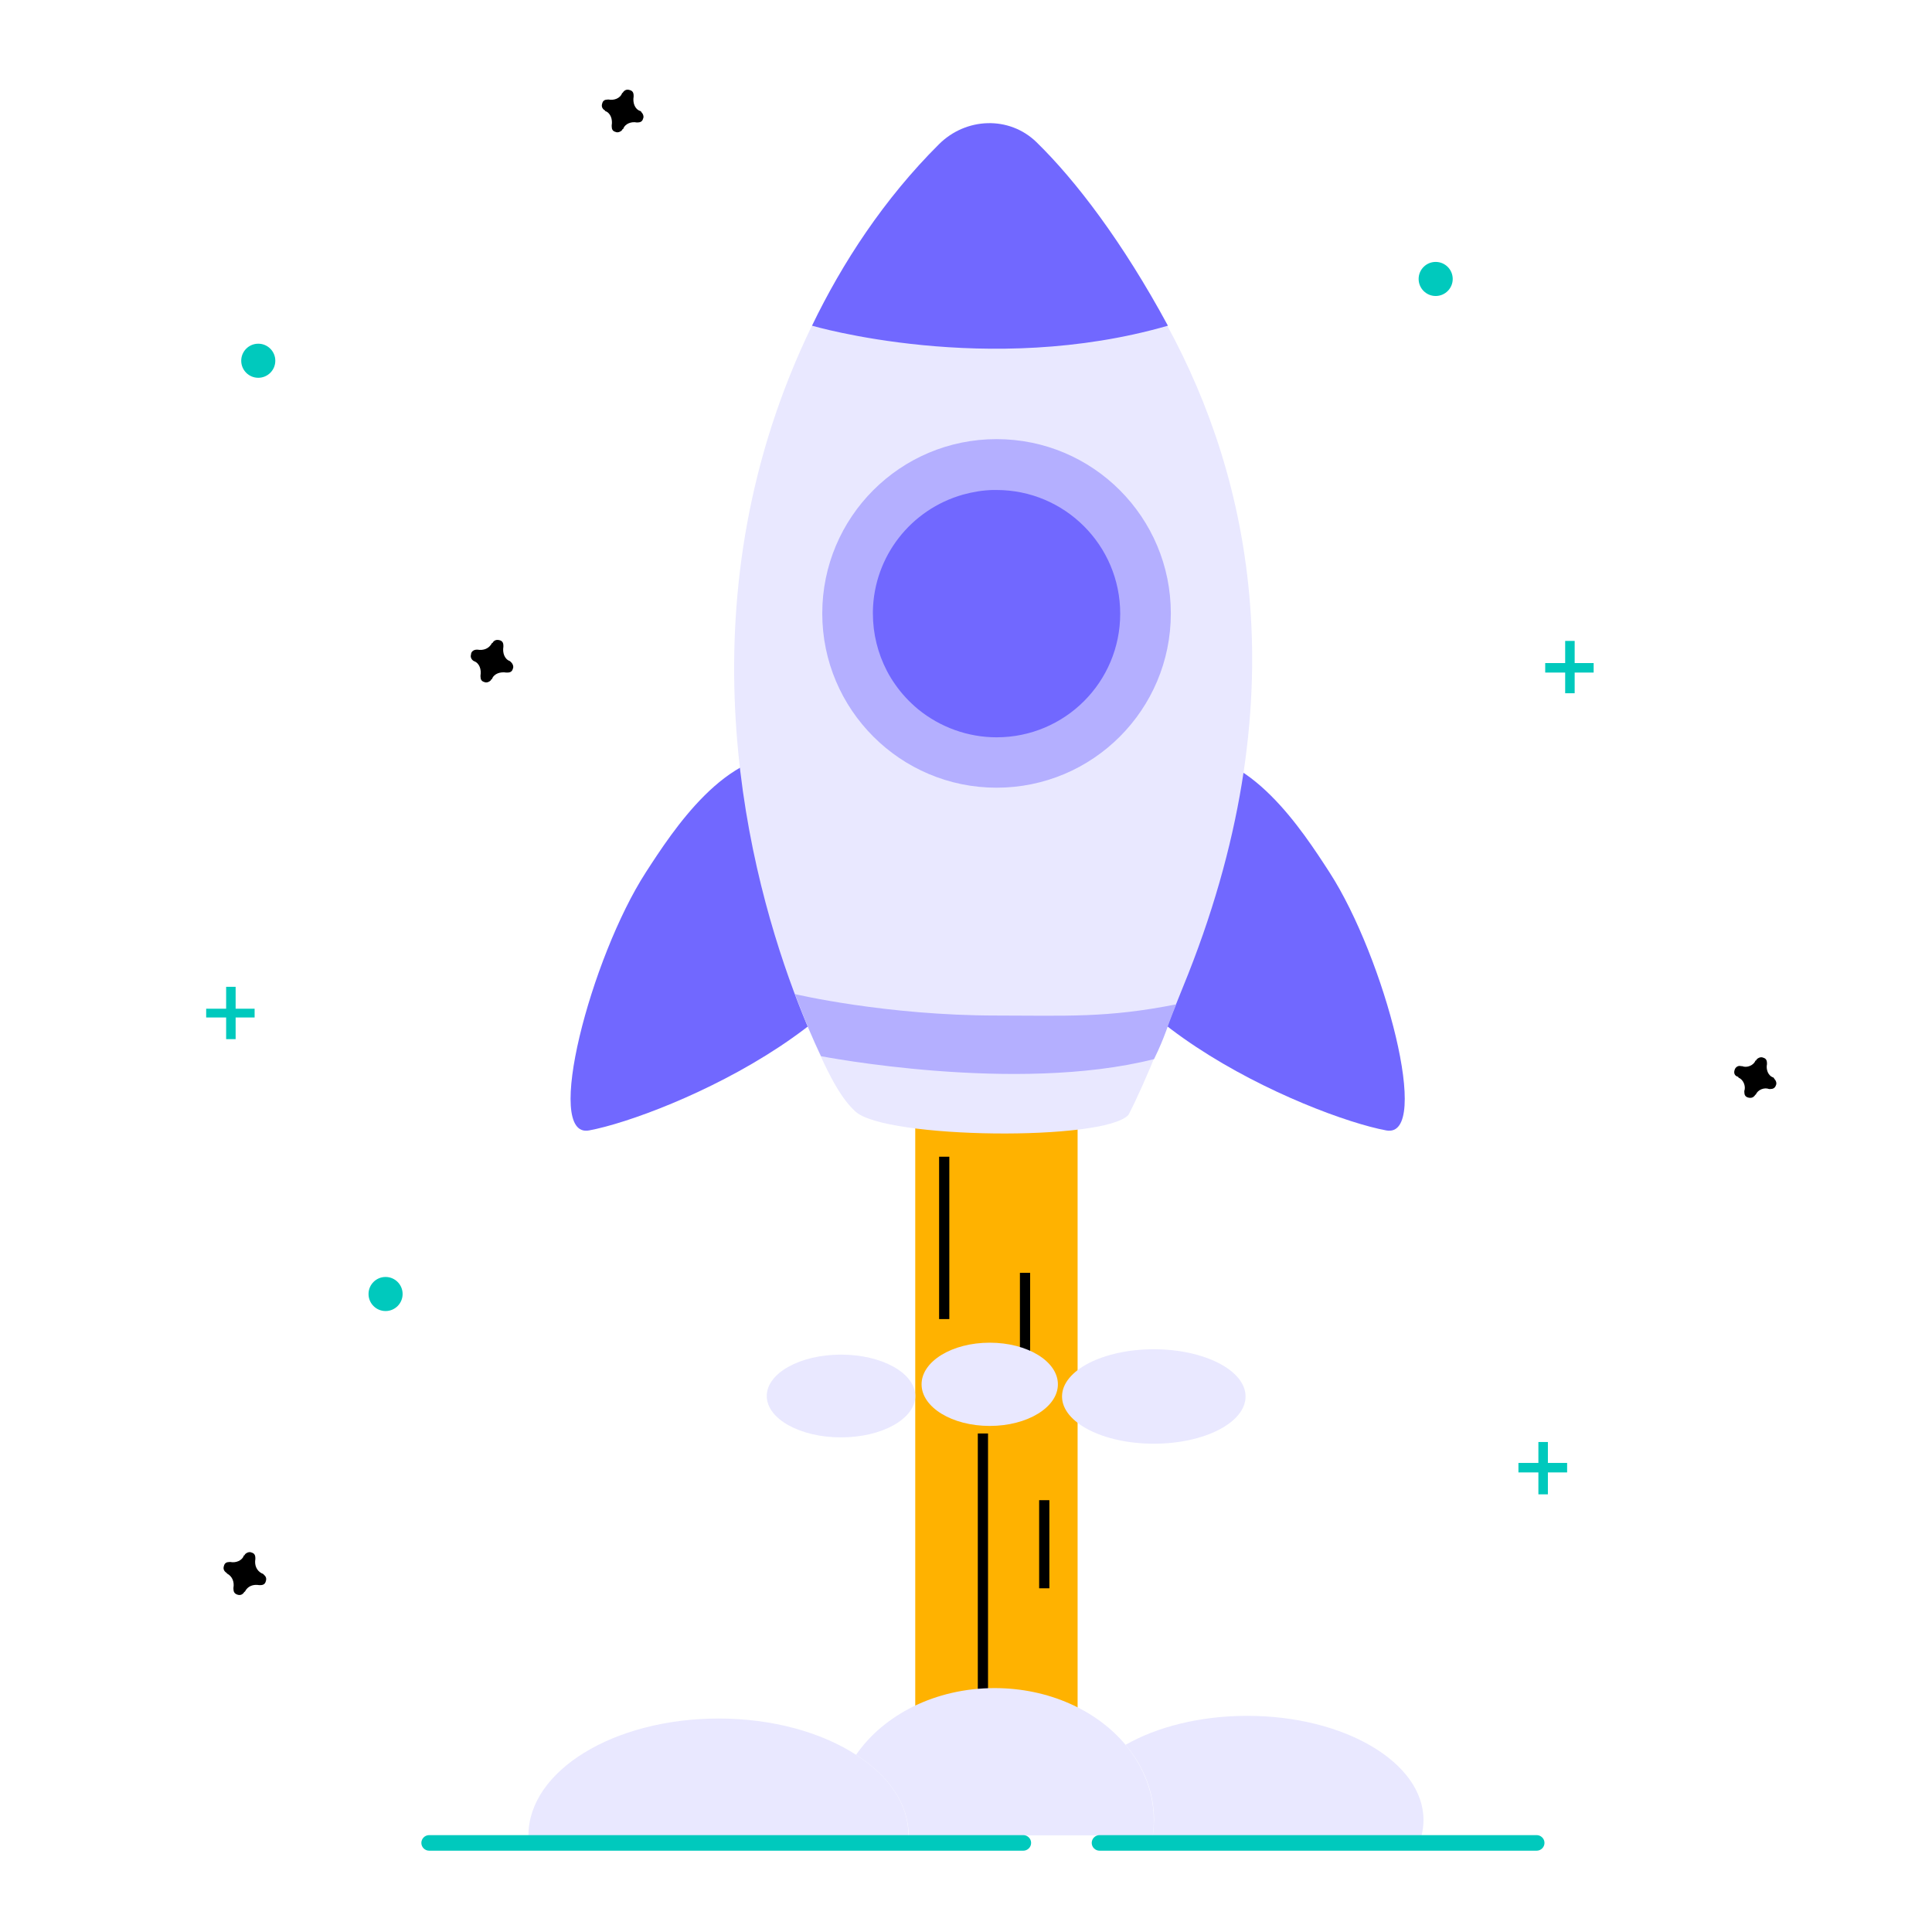
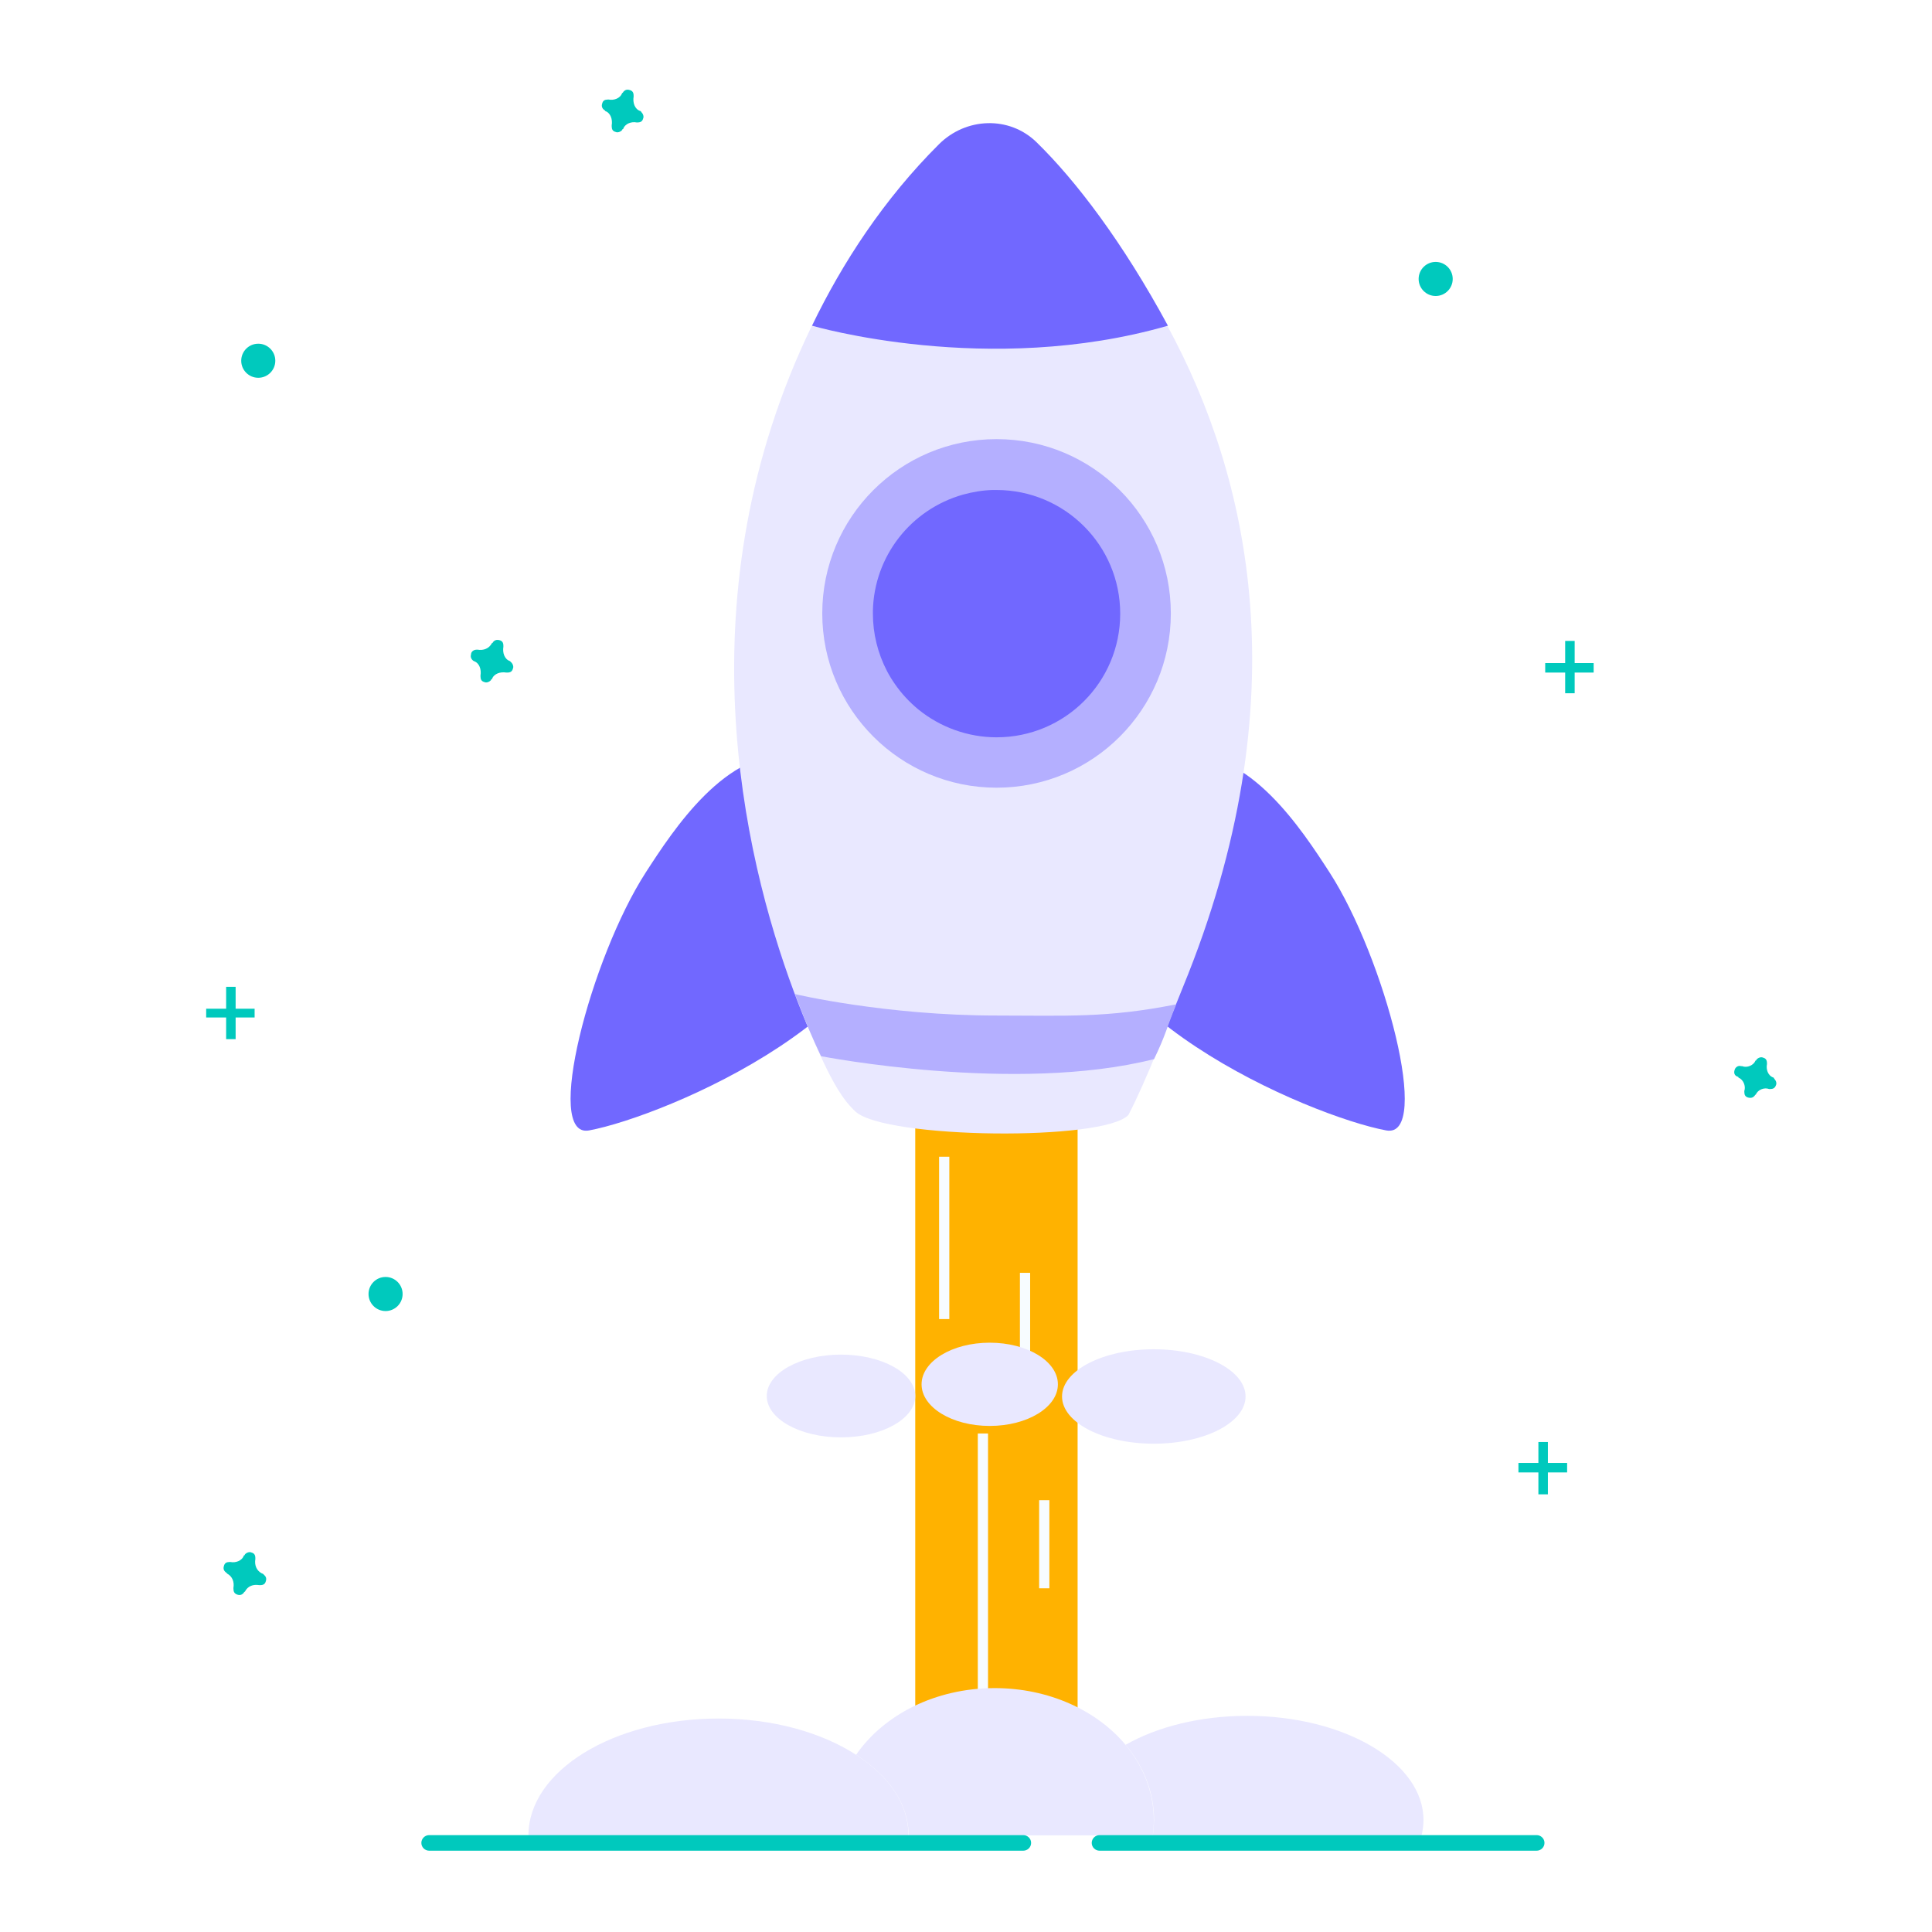
- <svg xmlns="http://www.w3.org/2000/svg" viewBox="0 0 793.7 793.7">
-   <style>@keyframes vibrating{0%{transform:translate(0)}10%,50%,80%{transform:translate(-3px,-3px)}20%,60%,90%{transform:translate(3px,-3px)}30%,70%{transform:translate(-3px,3px)}40%{transform:translate(3px,3px)}}@keyframes slide{0%{transform:translateY(-100px);opacity:0}50%{opacity:.6}}@keyframes pulsate-fwd{0%{transform:translateX(0);transform-origin:bottom center;transform:scale(.9)}50%{transform:translateX(-10px) scale(1.15)}}@keyframes shake-horizontal{0%{transform:translateX(0)}10%,30%,50%,70%{transform:translateX(-15px)}20%,40%,60%{transform:translateX(15px)}80%{transform:translateX(10px)}90%{transform:translateX(-10px)}}@keyframes ping{0%{transform-origin:top center;transform:scale(.2);opacity:.85}50%{opacity:.45}80%{transform:scale(1.4);opacity:0}}@keyframes blinking{0%{opacity:1}50%{opacity:.1}}.base-color{fill:#b4afff}.base-color-low{fill:#e9e8ff}.base-color-high{fill:#7168ff}.accent-color-high{fill:#00c9bd}.white{fill:#f7fcff}.warning{fill:#ffb200}.vibrating{animation:vibrating 2s linear infinite both}.slide{animation:slide 1s ease-in-out infinite}.pulsate-fwd{animation:pulsate-fwd 1s ease-in-out infinite both}.shake-horizontal{animation:shake-horizontal 5s cubic-bezier(.455,.03,.515,.955) infinite both}.ping{animation:ping 2s ease-out infinite both}.blinking{animation:blinking infinite both}.blinking-short{animation-duration:1s}.blinking-long{animation-delay:1s;animation-duration:2s}</style>
+ <svg xmlns="http://www.w3.org/2000/svg" version="1.1" viewBox="0 0 793.7 793.7">
+   <style>
+         .base-color { fill: #b4afff; } .base-color-low { fill: #e9e8ff; } .base-color-high { fill: #7168ff; } .accent-color { fill: #9bebd0; } .accent-color-high { fill: #00c9bd; } .accent-color-low { fill: #e1f9ef; } .white { fill: #f7fcff; } .grey { fill: #deebf4; } .black { fill: #1D3344; } .warning { fill: #ffb200; } .vibrating { animation: vibrating 2s linear infinite both; } @keyframes vibrating { 0% { transform: translate(0); } 10% { transform: translate(-3px, -3px); } 20% { transform: translate(3px, -3px); } 30% { transform: translate(-3px, 3px); } 40% { transform: translate(3px, 3px); } 50% { transform: translate(-3px, -3px); } 60% { transform: translate(3px, -3px); } 70% { transform: translate(-3px, 3px); } 80% { transform: translate(-3px, -3px); } 90% { transform: translate(3px, -3px); } 100% { transform: translate(0); } } .slide { animation: slide 1s ease-in-out infinite; } @keyframes slide { 0% { transform: translateY(-100px); opacity: 0; } 50% { opacity: 0.6; } 100% { transform: translateY(100px); opacity: 0; } } .pulsate-fwd { animation: pulsate-fwd 1s ease-in-out infinite both; } @keyframes pulsate-fwd { 0%, 100% { transform: translateX(0); transform-origin: bottom center; } 0% { transform: scale(0.9); } 50% { transform: translateX(-10px) scale(1.15); } 100% { transform: scale(0.9); } } .shake-horizontal { animation: shake-horizontal 5s cubic-bezier(0.455, 0.030, 0.515, 0.955) infinite both; } @keyframes shake-horizontal { 0%, 100% { transform: translateX(0); } 10%, 30%, 50%, 70% { transform: translateX(-15px); } 20%, 40%, 60% { transform: translateX(15px); } 80% { transform: translateX(10px); } 90% { transform: translateX(-10px); } } .ping { animation: ping 2s ease-out infinite both; } @keyframes ping { 0%, 100% { transform-origin: top center; } 0% { transform: scale(0.2); opacity: 0.85; } 50% { opacity: 0.45; } 80%, 100% { transform: scale(1.4); opacity: 0; } } .blinking { animation: blinking infinite both; } .blinking-short { animation-duration: 1s; } .blinking-long { animation-delay: 1s; animation-duration: 2s; } @keyframes blinking { 0% { opacity: 1; } 50% { opacity: 0.1; } 100% { opacity: 1; } }
+     </style>
  <g id="shuttle_body" class="vibrating">
    <g id="fire">
      <path id="base" d="M376 107.4h66.7v610.4H376z" class="warning" />
-       <path d="M385.8 475.2h4.2v66.7h-4.2zm33.2-85.3h4.2v66.7H419zm0 133h4.2v36.2H419zm7.9 93.4h4.2v36.2h-4.2zm-25.2-27.4h4.2v128.9h-4.2zm-15.9-474.6h4.2V181h-4.2zm33.2 47.6h4.2v36.2H419zm7.9 93.5h4.2v36.2h-4.2zm-33.8 145.5h4.2v36.2h-4.2zm8.6-172.9h4.2v128.9h-4.2z" id="lines" />
+       <g id="lines" class="white slide">
+         <path d="M385.8 475.2h4.2v66.7h-4.2zM419 389.9h4.2v66.7H419zM419 522.9h4.2v36.2H419z" />
+         <path d="M426.9 616.3h4.2v36.2h-4.2z" />
+         <path d="M401.7 588.9h4.2v128.9h-4.2zM385.8 114.3h4.2V181h-4.2zM419 161.9h4.2v36.2H419z" />
+         <path d="M426.9 255.4h4.2v36.2h-4.2z" />
+         <path d="M393.1 400.9h4.2v36.2h-4.2z" />
+         <path d="M401.7 228h4.2v128.9h-4.2z" />
+       </g>
      <g id="fire_smoke" class="base-color-low ping">
        <ellipse cx="345.5" cy="573.5" rx="30.5" ry="17" />
        <ellipse cx="406.6" cy="568.7" rx="28" ry="17.1" />
        <ellipse cx="474" cy="573.7" rx="37.7" ry="19.4" />
      </g>
    </g>
-     <path id="wings" d="M485.4 310.2c27.7-2.9 49.6 30.9 60.8 48.2 22.6 35 42.2 109.5 23.3 106-31.2-5.8-134.8-49.5-126.5-108.3 2.9-21.2 21.5-43.7 42.4-45.9zm-159.3 0c-27.7-2.9-49.6 30.9-60.8 48.2-22.6 35-42.2 109.5-23.3 106 31.2-5.8 134.8-49.5 126.5-108.3-2.9-21.2-21.5-43.7-42.4-45.9z" class="base-color-high" />
+     <path id="wings" d="M485.4 310.2c27.7-2.9 49.6 30.9 60.8 48.2 22.6 35 42.2 109.5 23.3 106-31.2-5.8-134.8-49.5-126.5-108.3 2.9-21.2 21.5-43.7 42.4-45.9zM326.1 310.2c-27.7-2.9-49.6 30.9-60.8 48.2-22.6 35-42.2 109.5-23.3 106 31.2-5.8 134.8-49.5 126.5-108.3-2.9-21.2-21.5-43.7-42.4-45.9z" class="base-color-high" />
    <path d="M485.9 405.7c-5.6 13.7-14.8 37.9-22.3 52.3-9.8 10.9-99.7 9.9-112.1-1.3-5.6-5.1-9.6-12.9-12.9-19.7-3.3-7-7.8-17.1-12.5-29.7-20.9-56.2-45.9-163.3 7.4-273.4 12.6-26.2 32.3-49.5 53-73.6 8.3-9.6 27.7-10.6 37-1.8 16.3 15.5 36.7 39.5 56.1 75.4 33.6 61.8 54.9 153.4 6.3 271.8z" class="base-color-low" />
    <g id="porthole">
      <path d="M409.4 180.4c-39.6 0-71.6 32.1-71.6 71.6s32.1 71.6 71.6 71.6c39.6 0 71.6-32.1 71.6-71.6s-32-71.6-71.6-71.6" class="base-color" />
      <path d="M409.4 201.3h-1.6c-4.1.1-8.2.8-12.2 1.9-21.5 6.1-36.5 25.4-37 47.7v1.2c0 8.2 2 16.3 5.8 23.6 1 1.9 2.1 3.7 3.3 5.4 2.7 3.9 5.9 7.3 9.5 10.3 9.1 7.4 20.5 11.5 32.2 11.5 28.1 0 50.8-22.7 50.8-50.8 0-28.1-22.8-50.8-50.8-50.8" class="base-color-high" />
    </g>
    <path d="M479.8 133.8c-73.8 21.3-146.2 0-146.2 0 12.4-25.8 29.6-52.1 52.1-74.5 11.1-11.1 28.9-11.8 40.1-.9 16.1 15.7 35.4 41 54 75.4z" class="base-color-high" />
    <path d="M409.4 417.2c-45.6 0-82.8-8.8-82.8-8.8 4.1 11 7.5 18.8 10.7 25.5 0 0 80 15.6 136.8 1.2 4.7-9.6 5.3-13.2 9.1-22.5-28.6 5.7-45.6 4.6-73.8 4.6z" class="base-color" />
  </g>
  <g id="smoke_bottom" class="base-color-low pulsate-fwd">
    <path d="M351.7 720.9c-14.2-9.2-34.3-14.9-56.5-14.9-43.1 0-78.1 21.5-78.1 48h156.1c.1-12.8-8.1-24.5-21.5-33.1zM473.6 754H584c.5-2 .8-4.1.8-6.3 0-23.6-32.4-42.8-72.4-42.8-19.4 0-37 4.5-50 11.9 7.4 8.8 11.7 19.4 11.7 30.9-.1 2.2-.2 4.3-.5 6.3z" />
    <path d="M462.4 716.8c-11.8-14.1-31.5-23.3-53.8-23.3-24.4 0-45.6 11-56.9 27.4 13.4 8.6 21.6 20.3 21.6 33.1h100.3c.3-2.1.4-4.1.4-6.3 0-11.4-4.3-22.1-11.6-30.9z" />
  </g>
-   <path id="ground" d="M420.4 760.3H176.3c-1.7 0-3.2-1.4-3.2-3.2 0-1.7 1.4-3.2 3.2-3.2h244.1c1.7 0 3.2 1.4 3.2 3.2 0 1.8-1.5 3.2-3.2 3.2zm210.9 0H451.7c-1.7 0-3.2-1.4-3.2-3.2 0-1.7 1.4-3.2 3.2-3.2h179.6c1.7 0 3.2 1.4 3.2 3.2 0 1.8-1.5 3.2-3.2 3.2z" class="accent-color-high shake-horizontal" />
+   <path id="ground" d="M420.4 760.3H176.3c-1.7 0-3.2-1.4-3.2-3.2 0-1.7 1.4-3.2 3.2-3.2h244.1c1.7 0 3.2 1.4 3.2 3.2 0 1.8-1.5 3.2-3.2 3.2zM631.3 760.3H451.7c-1.7 0-3.2-1.4-3.2-3.2 0-1.7 1.4-3.2 3.2-3.2h179.6c1.7 0 3.2 1.4 3.2 3.2 0 1.8-1.5 3.2-3.2 3.2z" class="accent-color-high shake-horizontal" />
  <g id="cross_stars" class="accent-color-high">
    <path d="M92.9 405.4h3.9v21.5h-3.9z" />
-     <path d="M104.6 414.4v3.6H84.7v-3.6zM643 263.3h3.9v21.5H643z" />
-     <path d="M654.7 272.4v3.9h-19.9v-3.9zm-22.7 320h3.9v21.5H632z" />
+     <path d="M104.6 414.4v3.6H84.7v-3.6z" />
+     <path d="M643 263.3h3.9v21.5H643z" />
+     <path d="M654.7 272.4v3.9h-19.9v-3.9z" />
+     <path d="M632 592.4h3.9v21.5H632z" />
    <path d="M643.8 601v3.9h-20V601z" />
  </g>
-   <path d="M263 45.6c-2.3-.8-3.1-3.5-2.7-5.9v-.4c0-1.2-.4-2-1.6-2.3-1.2-.4-2 0-2.7.8 0 0 0 .4-.4.4-.8 2.3-3.5 3.1-5.5 2.7h-.4c-1.2 0-2 .4-2.3 1.6-.4 1.2 0 2 .8 2.7 0 0 .4 0 .4.4 2.3.8 3.1 3.5 2.7 5.9v.4c0 1.2.4 2 1.6 2.3.8.4 2 0 2.7-.8 0 0 0-.4.4-.4.8-2.3 3.5-3.1 5.5-2.7h.4c1.2 0 2-.4 2.3-1.6.4-.8 0-2-.8-2.7 0-.1 0-.4-.4-.4zM107.6 646.4c-2.3-1.2-3.1-3.5-2.7-5.9v-.4c0-1.2-.4-2-1.6-2.3-.8-.4-2 0-2.7.8 0 0 0 .4-.4.4-.8 2.3-3.5 3.1-5.5 2.7h-.4c-1.2 0-2 .4-2.3 1.6-.4 1.2 0 2 .8 2.7 0 0 .4 0 .4.4 2.3 1.2 3.1 3.5 2.7 5.9v.4c0 1.2.4 2 1.6 2.4 1.2.4 2 0 2.7-.8 0 0 0-.4.4-.4 1.2-2.4 3.5-3.1 5.9-2.7h.4c1.2 0 2-.4 2.3-1.6.4-1.2 0-2-.8-2.7-.4-.5-.8-.5-.8-.5zm101.9-374.8c-2.3-.8-3.1-3.5-2.7-5.9v-.4c0-1.2-.4-2-1.6-2.3s-2 0-2.7.8c0 0 0 .4-.4.4-1.2 2.3-3.5 3.1-5.9 2.7h-.4c-1.2 0-2.3.8-2.3 2-.4 1.2.4 2.3 1.2 2.7 2.3.8 3.1 3.5 2.7 5.9v.4c0 1.2.4 2 1.6 2.3.8.4 2 0 2.7-.8 0 0 0-.4.4-.4.8-2.3 3.5-3.1 5.9-2.7h.4c1.2 0 2-.4 2.3-1.6.4-.8 0-2-.8-2.7l-.4-.4zm519.1 171.1c-2.4-.8-3.1-3.5-2.7-5.5v-.4c0-1.2-.4-2-1.6-2.3-.8-.4-2 0-2.7.8 0 0 0 .4-.4.4-.8 2-3.5 3.1-5.5 2.3h-.4c-1.2-.4-2.4.4-2.7 1.6-.4 1.2 0 2.3 1.2 2.7 0 0 .4 0 .4.4 2 .8 3.1 3.5 2.4 5.5v.4c0 1.2.4 2 1.6 2.3s2 0 2.7-.8c0 0 0-.4.4-.4.8-2 3.5-3.1 5.5-2.3h.4c1.2 0 2-.4 2.4-1.6.4-.8 0-2-.8-2.7.2 0-.2-.4-.2-.4z" id="exagonal_stars" />
+   <g id="exagonal_stars" class="accent-color-high blinking blinking-short">
+     <path d="M263 45.6c-2.3-.8-3.1-3.5-2.7-5.9v-.4c0-1.2-.4-2-1.6-2.3-1.2-.4-2 0-2.7.8 0 0 0 .4-.4.4-.8 2.3-3.5 3.1-5.5 2.7h-.4c-1.2 0-2 .4-2.3 1.6-.4 1.2 0 2 .8 2.7 0 0 .4 0 .4.4 2.3.8 3.1 3.5 2.7 5.9v.4c0 1.2.4 2 1.6 2.3.8.4 2 0 2.7-.8 0 0 0-.4.4-.4.8-2.3 3.5-3.1 5.5-2.7h.4c1.2 0 2-.4 2.3-1.6.4-.8 0-2-.8-2.7 0-.1 0-.4-.4-.4z" />
+     <path d="M107.6 646.4c-2.3-1.2-3.1-3.5-2.7-5.9v-.4c0-1.2-.4-2-1.6-2.3-.8-.4-2 0-2.7.8 0 0 0 .4-.4.4-.8 2.3-3.5 3.1-5.5 2.7h-.4c-1.2 0-2 .4-2.3 1.6-.4 1.2 0 2 .8 2.7 0 0 .4 0 .4.4 2.3 1.2 3.1 3.5 2.7 5.9v.4c0 1.2.4 2 1.6 2.4 1.2.4 2 0 2.7-.8 0 0 0-.4.4-.4 1.2-2.4 3.5-3.1 5.9-2.7h.4c1.2 0 2-.4 2.3-1.6.4-1.2 0-2-.8-2.7-.4-.5-.8-.5-.8-.5z" />
+     <path d="M209.5 271.6c-2.3-.8-3.1-3.5-2.7-5.9v-.4c0-1.2-.4-2-1.6-2.3s-2 0-2.7.8c0 0 0 .4-.4.4-1.2 2.3-3.5 3.1-5.9 2.7h-.4c-1.2 0-2.3.8-2.3 2-.4 1.2.4 2.3 1.2 2.7 2.3.8 3.1 3.5 2.7 5.9v.4c0 1.2.4 2 1.6 2.3.8.4 2 0 2.7-.8 0 0 0-.4.4-.4.8-2.3 3.5-3.1 5.9-2.7h.4c1.2 0 2-.4 2.3-1.6.4-.8 0-2-.8-2.7l-.4-.4z" />
+     <path d="M728.6 442.7c-2.4-.8-3.1-3.5-2.7-5.5v-.4c0-1.2-.4-2-1.6-2.3-.8-.4-2 0-2.7.8 0 0 0 .4-.4.4-.8 2-3.5 3.1-5.5 2.3h-.4c-1.2-.4-2.4.4-2.7 1.6-.4 1.2 0 2.3 1.2 2.7 0 0 .4 0 .4.4 2 .8 3.1 3.5 2.4 5.5v.4c0 1.2.4 2 1.6 2.3s2 0 2.7-.8c0 0 0-.4.4-.4.8-2 3.5-3.1 5.5-2.3h.4c1.2 0 2-.4 2.4-1.6.4-.8 0-2-.8-2.7.2 0-.2-.4-.2-.4z" />
+   </g>
  <g id="oval_stars" class="accent-color-high blinking blinking-long">
    <ellipse cx="589.8" cy="114.6" rx="7" ry="7" />
    <ellipse cx="106.1" cy="148.2" rx="7" ry="7" />
    <ellipse cx="158.4" cy="531.6" rx="7" ry="7" />
  </g>
</svg>
